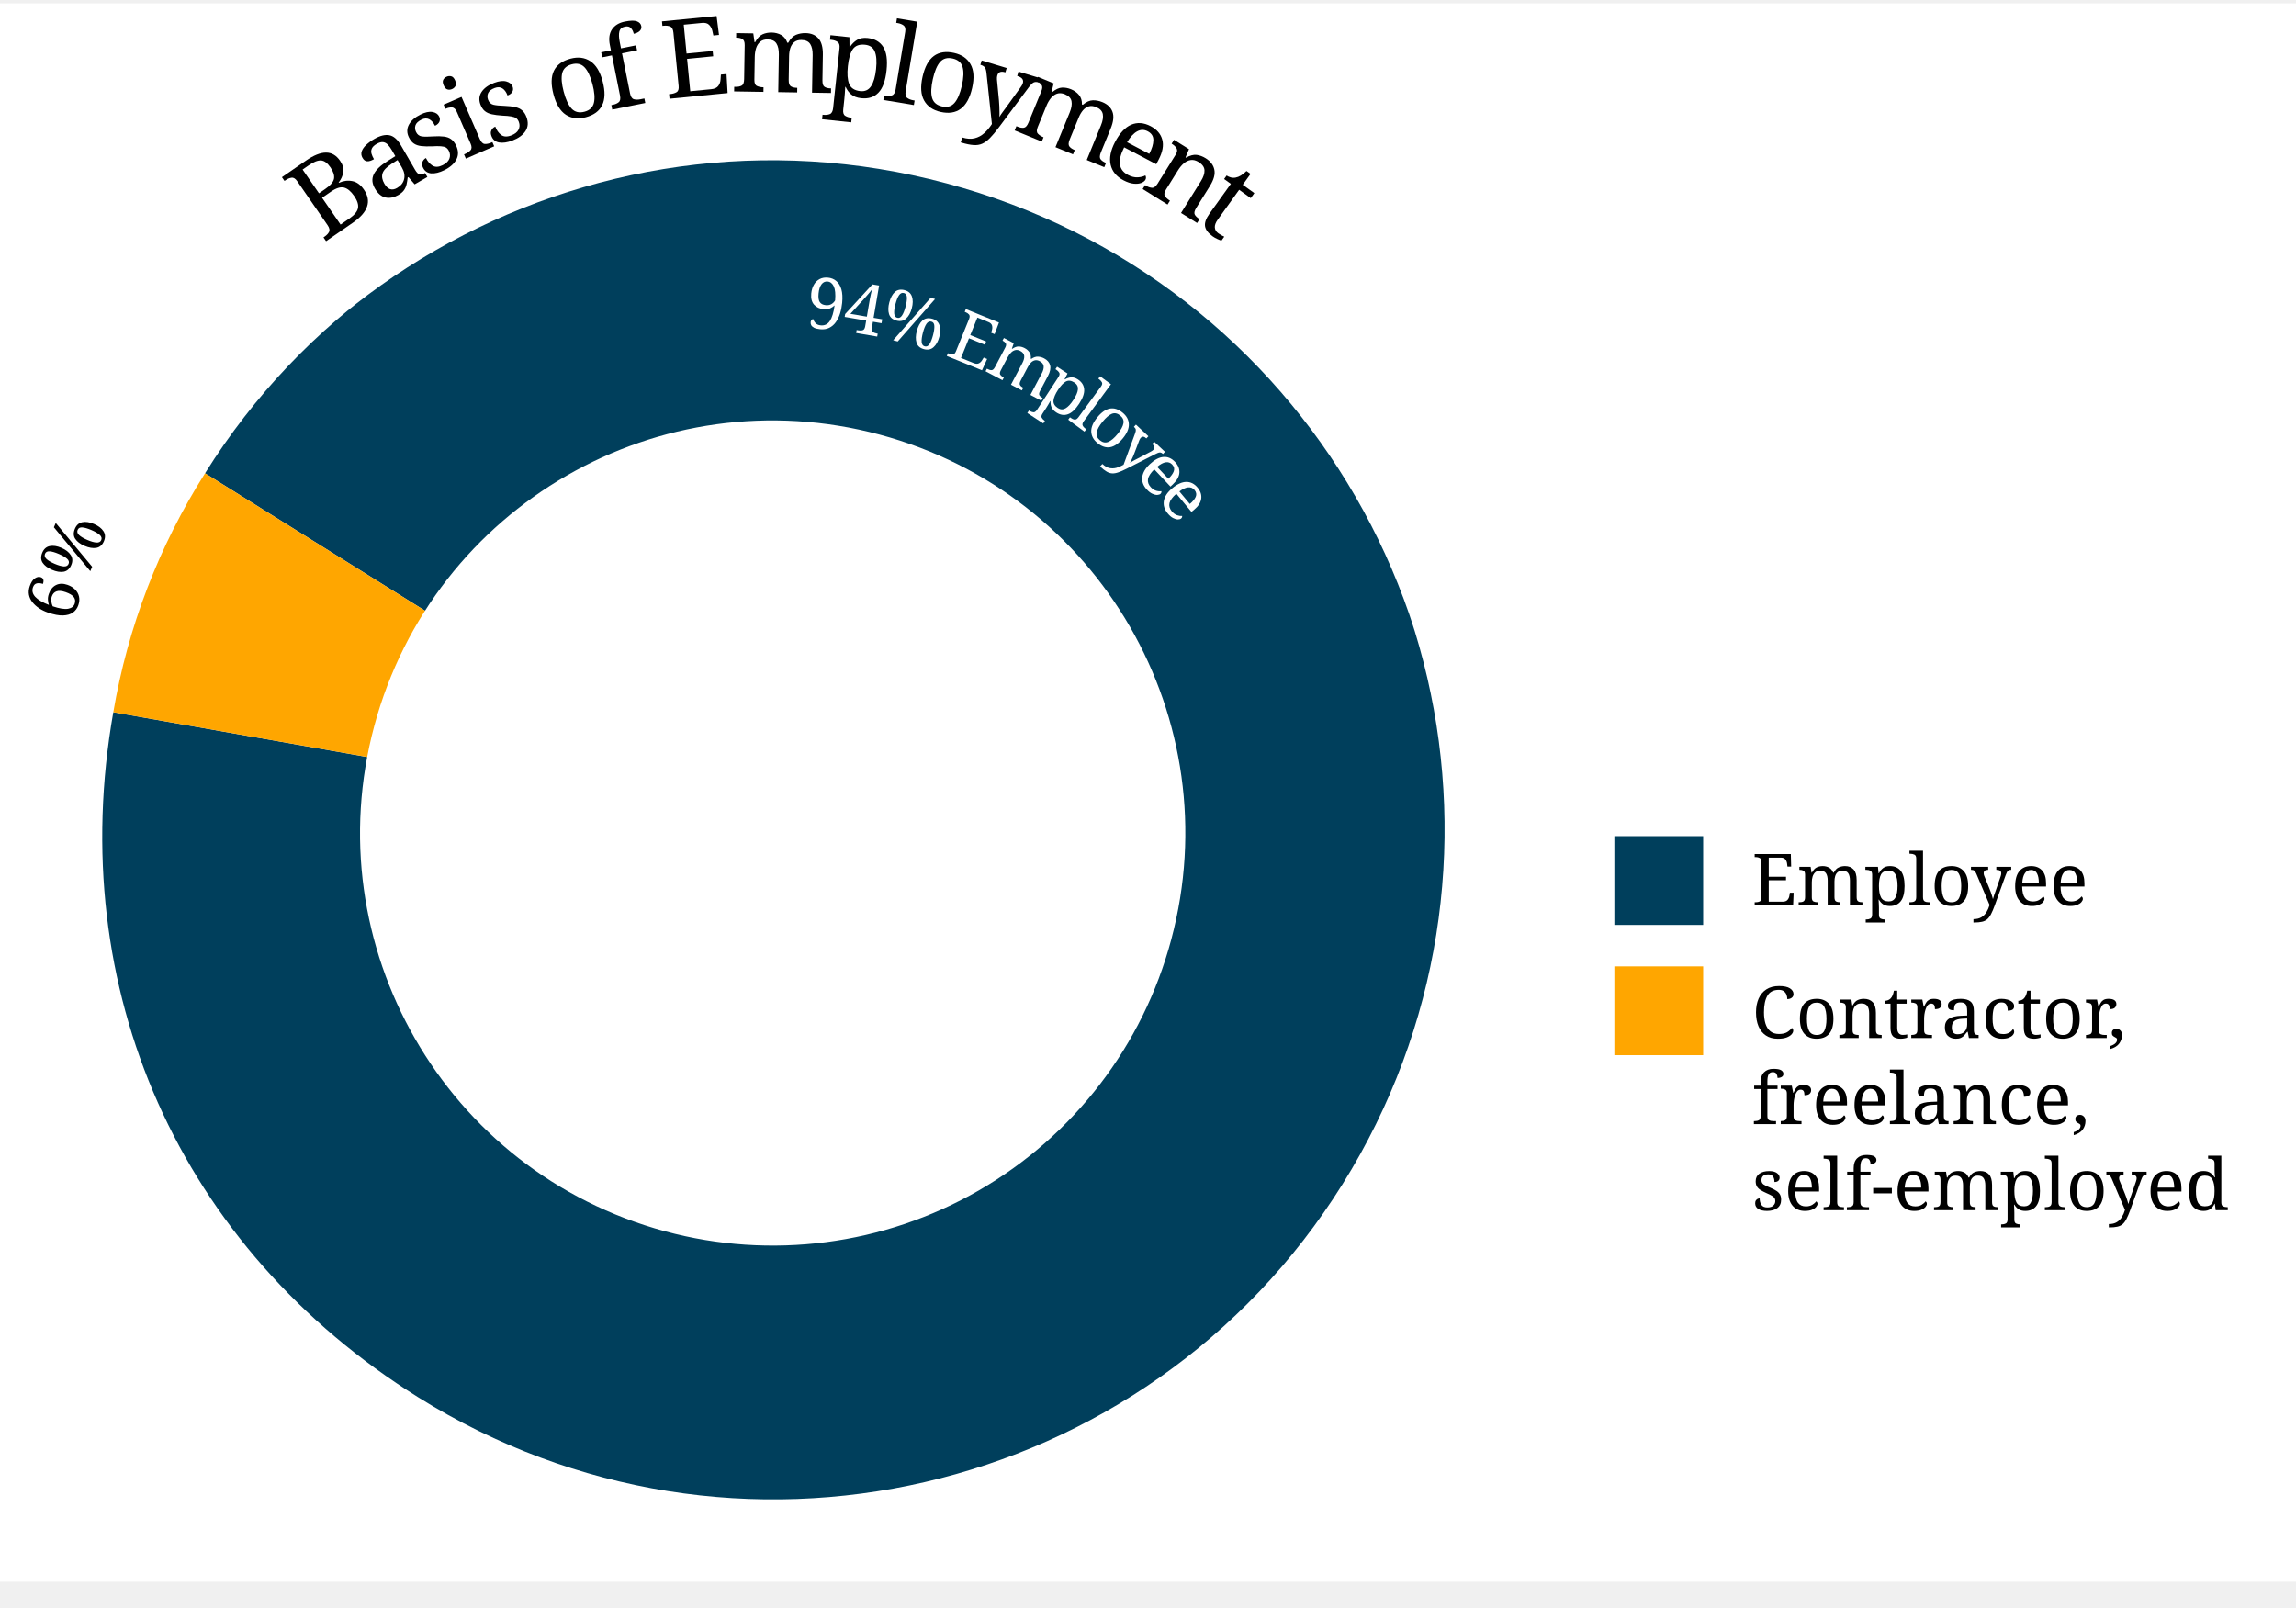
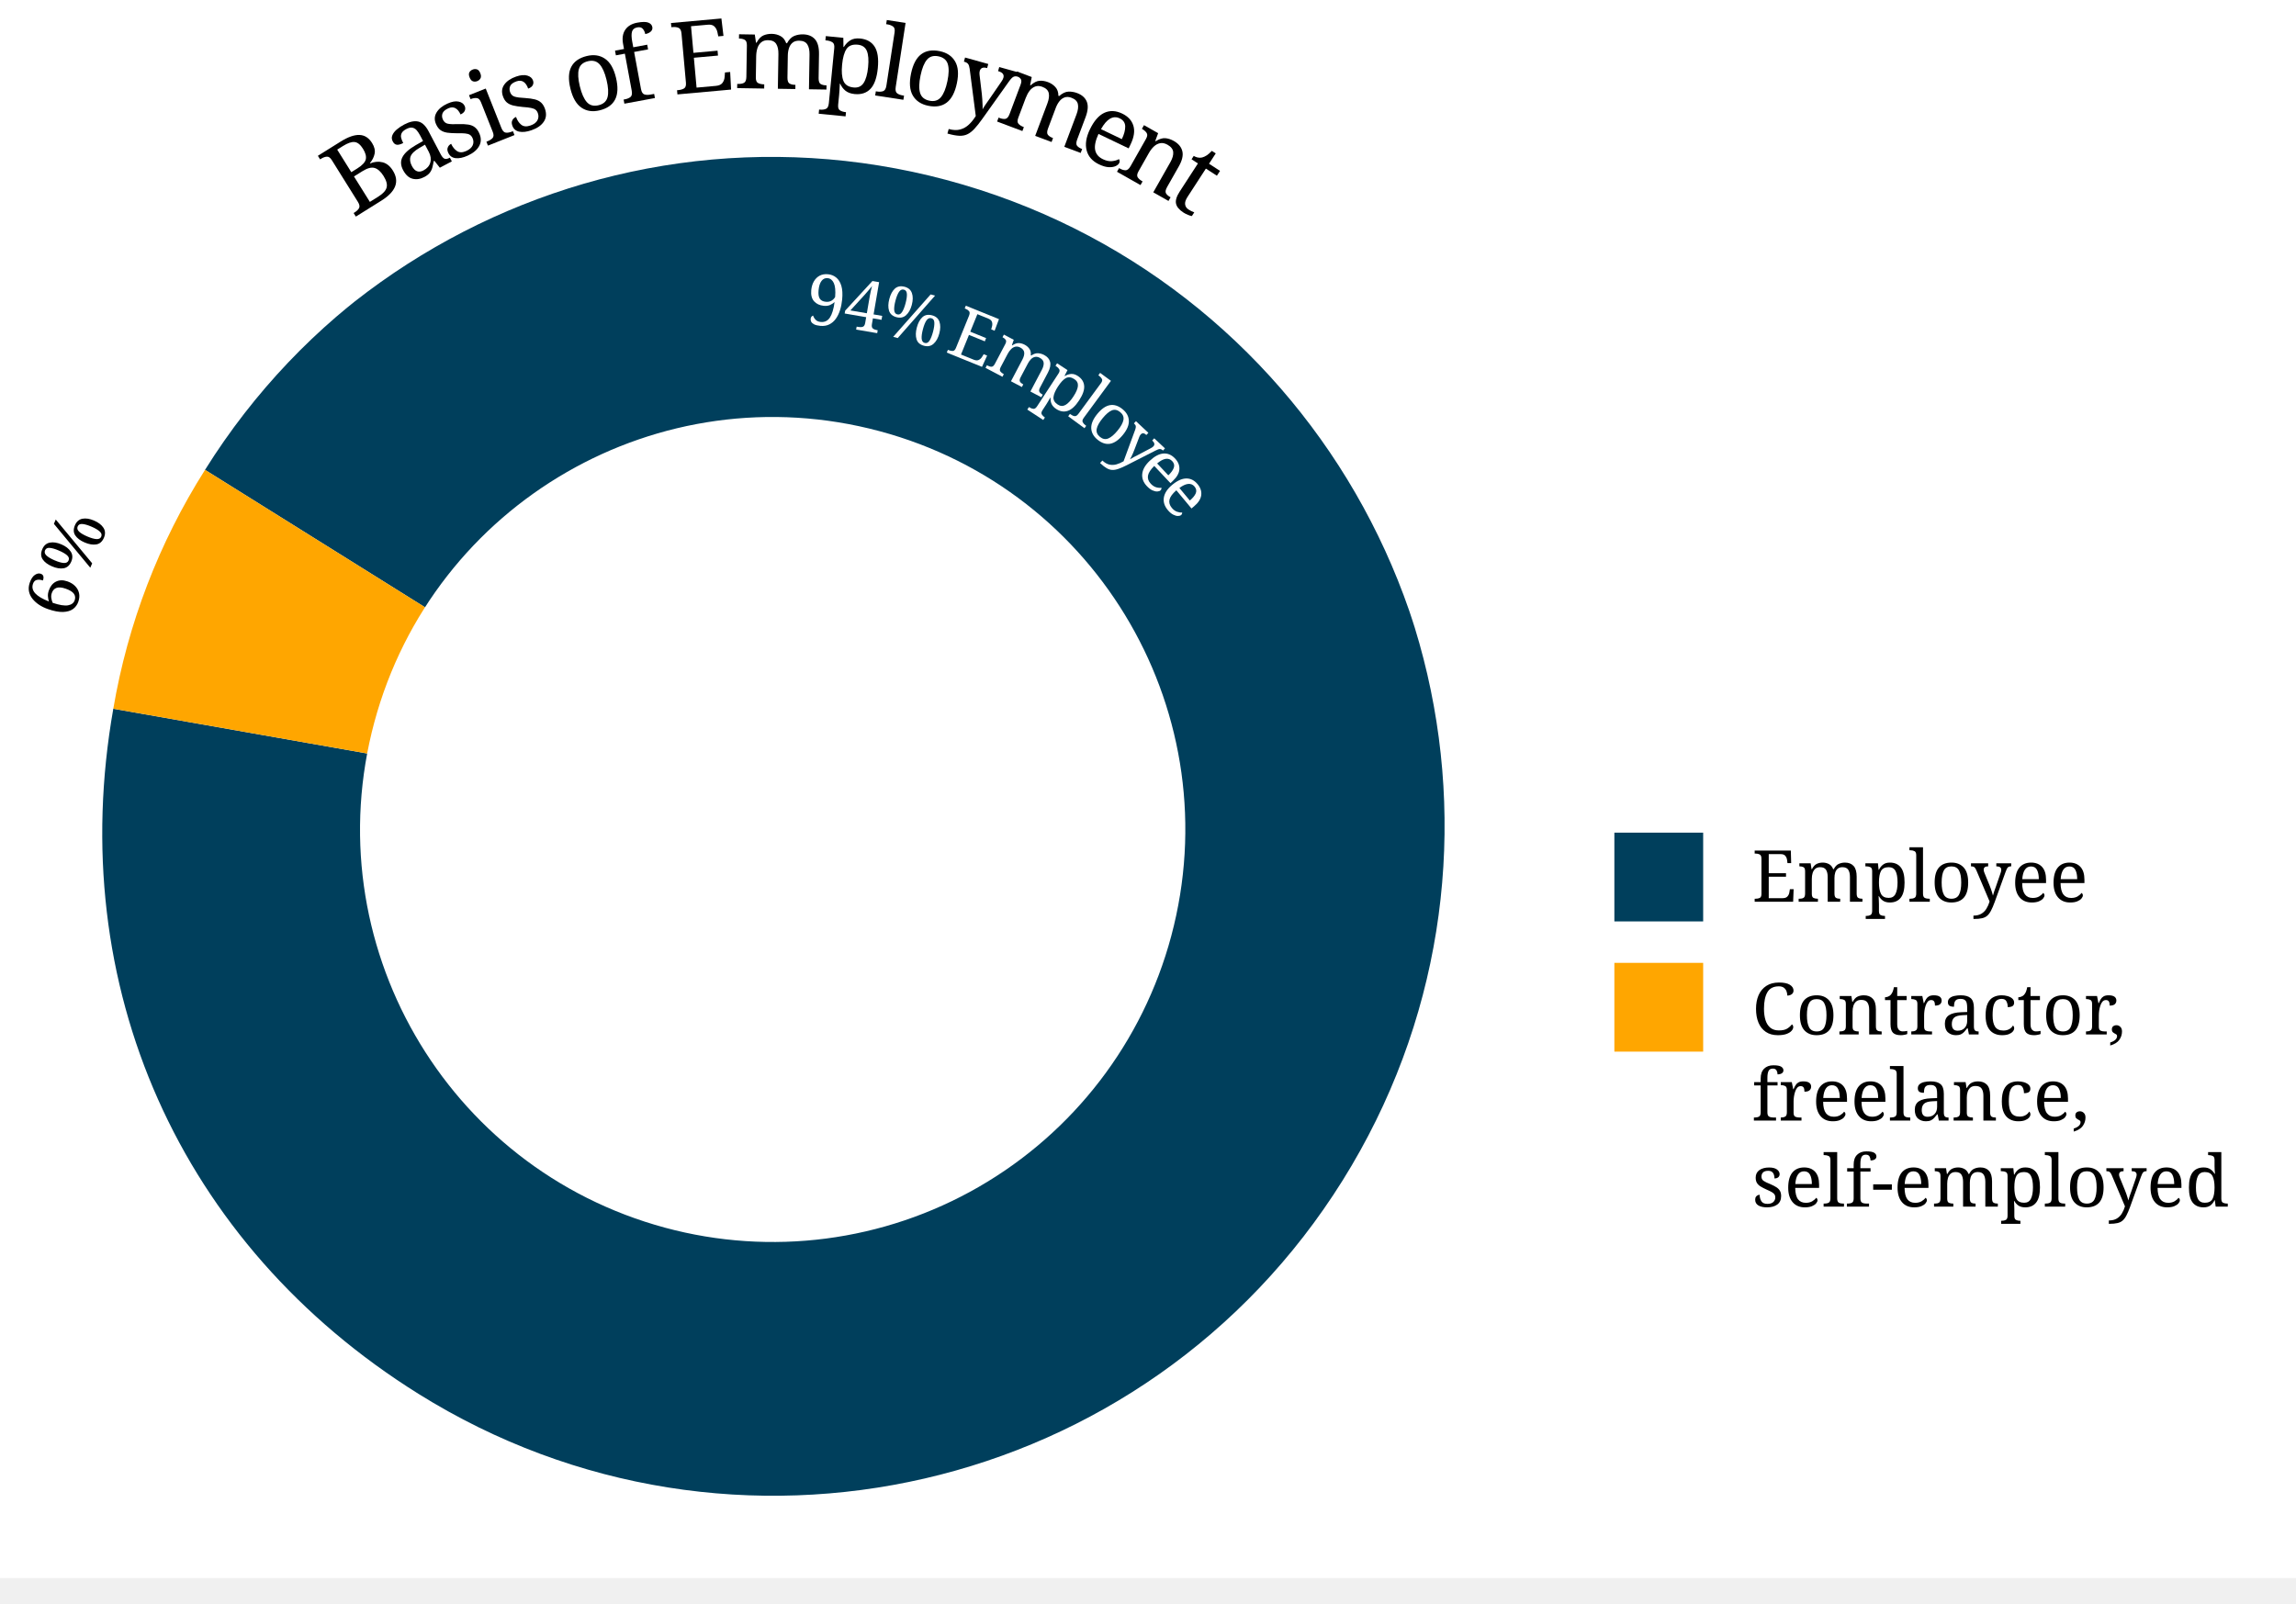
- <svg xmlns="http://www.w3.org/2000/svg" viewBox="0 0 640 448.09">
+ <svg xmlns="http://www.w3.org/2000/svg" viewBox="0 0 640 447.161">
  <defs>
-     <style>.cls-1{fill:none;}.cls-10,.cls-2{fill:#fff;}.cls-3{clip-path:url(#clip-path);}.cls-4,.cls-8{fill:#003f5c;}.cls-4,.cls-5{fill-rule:evenodd;}.cls-5,.cls-9{fill:#ffa600;}.cls-6{font-size:30.353px;}.cls-10,.cls-11,.cls-6,.cls-7{font-family:Georgia;}.cls-7{font-size:20px;}.cls-10{font-size:19.758px;}.cls-11{font-size:19.802px;}</style>
+     <style>.cls-1{fill:none;}.cls-10,.cls-2{fill:#fff;}.cls-3{clip-path:url(#clip-path);}.cls-4,.cls-8{fill:#003f5c;}.cls-4,.cls-5{fill-rule:evenodd;}.cls-5,.cls-9{fill:#ffa600;}.cls-6{font-size:28px;}.cls-10,.cls-11,.cls-6,.cls-7{font-family:Georgia;}.cls-7{font-size:20px;}.cls-10{font-size:19.758px;}.cls-11{font-size:19.802px;}</style>
    <clipPath id="clip-path">
-       <path class="cls-1" d="M263.811,51.109c-100.183-26.795-203.159,32.55-230.003,132.55S66.418,386.446,166.601,413.241s203.159-32.55,230.003-132.55S363.995,77.904,263.811,51.109Zm-78.42,292.132A114.999,114.999,0,1,1,326.476,261.935,114.963,114.963,0,0,1,185.392,343.241Z" />
+       <path class="cls-1" d="M263.811,50.179c-100.183-26.795-203.159,32.55-230.003,132.55S66.418,385.517,166.601,412.312s203.159-32.55,230.003-132.55S363.995,76.974,263.811,50.179Zm-78.42,292.132a114.999,114.999,0,1,1,141.084-81.306A114.963,114.963,0,0,1,185.392,342.312Z" />
    </clipPath>
  </defs>
  <g id="Layer_2" data-name="Layer 2">
    <g id="Basis_of_Employment" data-name="Basis of Employment">
      <g id="background">
-         <rect class="cls-2" y="0.929" width="640" height="440" />
+         <rect class="cls-2" width="640" height="440" />
      </g>
      <g id="Chart">
        <g class="cls-3">
-           <path class="cls-4" d="M215.697,231.007l-158.546-99.07C111.867,44.374,227.205,17.746,314.768,72.461s114.19,170.054,59.475,257.616-170.054,114.19-257.616,59.475c-66.547-41.584-98.669-113.731-85.043-191.01Z" />
-           <path class="cls-5" d="M215.697,231.007,31.584,198.543a181.193,181.193,0,0,1,25.568-66.606Z" />
+           <path class="cls-4" d="M215.697,230.077l-158.546-99.07c54.715-87.562,170.054-114.19,257.616-59.475s114.19,170.054,59.475,257.616-170.054,114.19-257.616,59.475C50.079,347.04,17.957,274.892,31.584,197.613Z" />
+           <path class="cls-5" d="M215.697,230.077,31.584,197.613a181.193,181.193,0,0,1,25.568-66.606Z" />
        </g>
      </g>
      <g id="Headline">
-         <text id="Headline-2" data-name="Headline" class="cls-6" transform="translate(89.9434 67.8872) rotate(-34.607)">B</text>
-         <text class="cls-6" transform="translate(105.4658 57.2363) rotate(-30.0402)">a</text>
-         <text class="cls-6" transform="translate(118.0088 49.9937) rotate(-26.3322)">s</text>
-         <text class="cls-6" transform="translate(129.2119 44.4902) rotate(-23.4528)">i</text>
-         <text class="cls-6" transform="translate(136.7471 41.1455) rotate(-20.5733)">s</text>
-         <text class="cls-6" transform="translate(148.4736 36.8008) rotate(-17.8983)"> </text>
-         <text class="cls-6" transform="translate(154.752 34.625) rotate(-14.7914)">o</text>
-         <text class="cls-6" transform="translate(169.8682 30.7114) rotate(-11.3516)">f</text>
-         <text class="cls-6" transform="translate(179.0449 28.8843) rotate(-9.1096)"> </text>
-         <text class="cls-6" transform="matrix(0.9953, -0.0972, 0.0972, 0.9953, 185.4756, 27.6343)">E</text>
-         <text class="cls-6" transform="translate(203.7939 25.4663) rotate(0.9287)">m</text>
-         <text class="cls-6" transform="matrix(0.9944, 0.1059, -0.1059, 0.9944, 229.3779, 25.9375)">p</text>
-         <text class="cls-6" transform="translate(245.8447 27.7974) rotate(9.4642)">l</text>
-         <text class="cls-6" transform="translate(253.7285 28.9785) rotate(12.7412)">o</text>
-         <text class="cls-6" transform="translate(268.8086 32.3813) rotate(16.8444)">y</text>
-         <text class="cls-6" transform="translate(282.0488 36.0366) rotate(22.301)">m</text>
-         <text class="cls-6" transform="translate(305.585 45.938) rotate(27.7143)">e</text>
-         <text class="cls-6" transform="translate(317.7969 52.2461) rotate(31.9634)">n</text>
-         <text class="cls-6" transform="translate(332.2676 61.3857) rotate(35.6542)">t</text>
+         <text id="Headline-2" data-name="Headline" class="cls-6" transform="translate(98.291 60.9528) rotate(-31.9851)">B</text>
+         <text class="cls-6" transform="matrix(0.8849, -0.4657, 0.4657, 0.8849, 113.0625, 51.779)">a</text>
+         <text class="cls-6" transform="translate(124.8965 45.5598) rotate(-24.3289)">s</text>
+         <text class="cls-6" transform="translate(135.4209 40.8366) rotate(-21.6636)">i</text>
+         <text class="cls-6" transform="translate(142.4844 37.968) rotate(-19)">s</text>
+         <text class="cls-6" transform="translate(153.4385 34.2453) rotate(-16.5224)"> </text>
+         <text class="cls-6" transform="translate(159.2744 32.3889) rotate(-13.6581)">o</text>
+         <text class="cls-6" transform="matrix(0.9833, -0.1819, 0.1819, 0.9833, 173.3057, 29.0456)">f</text>
+         <text class="cls-6" transform="translate(181.832 27.4821) rotate(-8.4058)"> </text>
+         <text class="cls-6" transform="translate(187.7715 26.4182) rotate(-5.1544)">E</text>
+         <text class="cls-6" transform="translate(204.7002 24.5529) rotate(0.9287)">m</text>
+         <text class="cls-6" transform="translate(228.3643 24.9724) rotate(5.6179)">p</text>
+         <text class="cls-6" transform="translate(243.5996 26.5612) rotate(8.7438)">l</text>
+         <text class="cls-6" transform="translate(250.8955 27.571) rotate(11.7665)">o</text>
+         <text class="cls-6" transform="translate(264.8711 30.4763) rotate(15.5545)">y</text>
+         <text class="cls-6" transform="matrix(0.936, 0.3519, -0.3519, 0.936, 277.2061, 33.6125)">m</text>
+         <text class="cls-6" transform="translate(299.2051 42.0934) rotate(25.6125)">e</text>
+         <text class="cls-6" transform="matrix(0.87, 0.4931, -0.4931, 0.87, 310.6787, 47.5056)">n</text>
+         <text class="cls-6" transform="matrix(0.839, 0.5441, -0.5441, 0.839, 324.3975, 55.3727)">t</text>
      </g>
      <g id="Legend">
-         <text class="cls-7" transform="translate(488.3427 289.3621)">Contractor,<tspan x="0" y="24">freelance,</tspan>
+         <text class="cls-7" transform="translate(488.3427 288.4326)">Contractor,<tspan x="0" y="24">freelance,</tspan>
          <tspan x="0" y="48">self-employed</tspan>
        </text>
-         <text class="cls-7" transform="translate(488.3427 252.3621)">Employee</text>
-         <rect id="Swatch_1" data-name="Swatch 1" class="cls-8" x="450" y="233.09" width="24.751" height="24.751" transform="translate(707.8409 -216.9099) rotate(90)" />
-         <rect id="Swatch_2" data-name="Swatch 2" class="cls-9" x="450" y="269.396" width="24.751" height="24.751" transform="translate(744.1469 -180.6038) rotate(90)" />
+         <text class="cls-7" transform="translate(488.3427 251.4326)">Employee</text>
+         <rect id="Swatch_1" data-name="Swatch 1" class="cls-8" x="450" y="232.161" width="24.751" height="24.751" transform="translate(706.9114 -217.8394) rotate(90)" />
+         <rect id="Swatch_2" data-name="Swatch 2" class="cls-9" x="450" y="268.467" width="24.751" height="24.751" transform="translate(743.2174 -181.5333) rotate(90)" />
      </g>
      <g id="Inner_Labels" data-name="Inner Labels">
-         <text class="cls-10" transform="translate(215.7119 83.0684) rotate(0.9288)"> </text>
-         <text class="cls-10" transform="translate(220.3808 83.1406) rotate(2.63)"> </text>
-         <text class="cls-10" transform="translate(224.2051 91.1309) rotate(5.5726)">9</text>
-         <text class="cls-10" transform="translate(234.458 92.1016) rotate(9.7229)">4</text>
-         <text class="cls-10" transform="matrix(0.9666, 0.2563, -0.2563, 0.9666, 244.4843, 93.6597)">%</text>
-         <text class="cls-10" transform="matrix(0.9467, 0.322, -0.322, 0.9467, 259.289, 97.7603)"> </text>
-         <text class="cls-10" transform="translate(263.2177 98.9512) rotate(22.1031)">E</text>
-         <text class="cls-10" transform="matrix(0.8846, 0.4663, -0.4663, 0.8846, 274.2285, 103.2441)">m</text>
-         <text class="cls-10" transform="translate(288.6543 110.9556) rotate(33.1597)">p</text>
-         <text class="cls-10" transform="matrix(0.8057, 0.5923, -0.5923, 0.8057, 297.5556, 116.8447)">l</text>
-         <text class="cls-10" transform="matrix(0.7734, 0.6339, -0.6339, 0.7734, 301.6572, 119.7573)">o</text>
-         <text class="cls-10" transform="translate(309.3418 126.0444) rotate(43.1323)">y</text>
-         <text class="cls-10" transform="matrix(0.6857, 0.7279, -0.7279, 0.6857, 315.9345, 132.1953)">e</text>
-         <text class="cls-10" transform="matrix(0.6394, 0.7689, -0.7689, 0.6394, 322.0215, 138.624)">e</text>
+         <text class="cls-10" transform="translate(215.7119 82.1389) rotate(0.9288)"> </text>
+         <text class="cls-10" transform="translate(220.3808 82.2111) rotate(2.63)"> </text>
+         <text class="cls-10" transform="translate(224.2051 90.2014) rotate(5.5726)">9</text>
+         <text class="cls-10" transform="translate(234.458 91.1721) rotate(9.7229)">4</text>
+         <text class="cls-10" transform="matrix(0.9666, 0.2563, -0.2563, 0.9666, 244.4843, 92.7302)">%</text>
+         <text class="cls-10" transform="matrix(0.9467, 0.322, -0.322, 0.9467, 259.289, 96.8308)"> </text>
+         <text class="cls-10" transform="translate(263.2177 98.0217) rotate(22.1031)">E</text>
+         <text class="cls-10" transform="matrix(0.8846, 0.4663, -0.4663, 0.8846, 274.2285, 102.3146)">m</text>
+         <text class="cls-10" transform="translate(288.6543 110.0261) rotate(33.1597)">p</text>
+         <text class="cls-10" transform="matrix(0.8057, 0.5923, -0.5923, 0.8057, 297.5556, 115.9152)">l</text>
+         <text class="cls-10" transform="matrix(0.7734, 0.6339, -0.6339, 0.7734, 301.6572, 118.8278)">o</text>
+         <text class="cls-10" transform="translate(309.3418 125.1149) rotate(43.1323)">y</text>
+         <text class="cls-10" transform="matrix(0.6857, 0.7279, -0.7279, 0.6857, 315.9345, 131.2658)">e</text>
+         <text class="cls-10" transform="matrix(0.6394, 0.7689, -0.7689, 0.6394, 322.0215, 137.6945)">e</text>
      </g>
      <g id="Outside_Labels" data-name="Outside Labels">
-         <text class="cls-11" transform="translate(19.6876 174.2609) rotate(-70.8366) scale(1.025 1)">6</text>
-         <text class="cls-11" transform="matrix(0.4039, -0.9421, 0.9191, 0.394, 23.2872, 163.6027)">%</text>
-         <text class="cls-11" transform="translate(29.8936 148.5768) rotate(-63.7157) scale(1.025 1)"> </text>
-         <text class="cls-11" transform="translate(32.0177 144.2746) rotate(-62.3226) scale(1.025 1)"> </text>
-         <text class="cls-11" transform="translate(34.2608 139.9977) rotate(-60.9236) scale(1.025 1)"> </text>
-         <text class="cls-11" transform="translate(36.5948 135.796) rotate(-59.5349) scale(1.025 1)"> </text>
-         <text class="cls-11" transform="translate(39.0284 131.6559) rotate(-58.1508) scale(1.025 1)"> </text>
-         <text class="cls-11" transform="translate(41.5723 127.5622) rotate(-56.7657) scale(1.025 1)"> </text>
-         <text class="cls-11" transform="matrix(0.5823, -0.8436, 0.823, 0.5681, 44.21, 123.5324)"> </text>
-         <text class="cls-11" transform="translate(46.9444 119.5695) rotate(-54.0088) scale(1.025 1)"> </text>
-         <text class="cls-11" transform="translate(49.7725 115.6735) rotate(-52.6363) scale(1.025 1)"> </text>
-         <text class="cls-11" transform="translate(52.6944 111.8473) rotate(-51.2669) scale(1.025 1)"> </text>
-         <text class="cls-11" transform="matrix(0.6602, -0.7841, 0.7649, 0.6441, 55.7052, 108.0915)"> </text>
-         <text class="cls-11" transform="matrix(0.6787, -0.7681, 0.7494, 0.6621, 58.8048, 104.4083)"> </text>
-         <text class="cls-11" transform="translate(61.9932 100.799) rotate(-47.1776) scale(1.025 1)"> </text>
-         <text class="cls-11" transform="translate(65.2657 97.2648) rotate(-45.8196) scale(1.025 1)"> </text>
-         <text class="cls-11" transform="translate(68.6251 93.8083) rotate(-44.4635) scale(1.025 1)"> </text>
-         <text class="cls-11" transform="matrix(0.7483, -0.7005, 0.6834, 0.7301, 72.0655, 90.4298)"> </text>
-         <text class="cls-11" transform="matrix(0.7646, -0.6827, 0.666, 0.7459, 75.5743, 87.1442)"> </text>
-         <text class="cls-11" transform="matrix(0.7804, -0.6645, 0.6483, 0.7614, 79.1612, 83.9396)"> </text>
-         <text class="cls-11" transform="matrix(0.7959, -0.6459, 0.6302, 0.7765, 82.8419, 80.8058)"> </text>
-         <text class="cls-11" transform="matrix(0.8108, -0.6271, 0.6118, 0.791, 86.5684, 77.7799)"> </text>
-         <text class="cls-11" transform="matrix(0.8253, -0.6079, 0.5931, 0.8051, 90.3829, 74.8273)"> </text>
-         <text class="cls-11" transform="matrix(0.8393, -0.5883, 0.574, 0.8189, 94.2725, 71.9625)"> </text>
-         <text class="cls-11" transform="matrix(0.8529, -0.5685, 0.5547, 0.8321, 98.2149, 69.1969)"> </text>
-         <text class="cls-11" transform="matrix(0.8659, -0.5486, 0.5352, 0.8447, 102.1973, 66.5412)"> </text>
-         <text class="cls-11" transform="translate(106.2774 63.9547) rotate(-31.0114) scale(1.025 1)"> </text>
-         <text class="cls-11" transform="translate(110.4073 61.4708) rotate(-29.6716) scale(1.025 1)"> </text>
-         <text class="cls-11" transform="matrix(0.9022, -0.4864, 0.4745, 0.8802, 114.6016, 59.0802)"> </text>
-         <text class="cls-11" transform="translate(118.8419 56.7931) rotate(-26.991) scale(1.025 1)"> </text>
-         <text class="cls-11" transform="translate(123.1075 54.6193) rotate(-25.6613) scale(1.025 1)"> </text>
-         <text class="cls-11" transform="translate(127.4688 52.5241) rotate(-24.3186) scale(1.025 1)"> </text>
-         <text class="cls-11" transform="translate(131.8516 50.5421) rotate(-22.9838) scale(1.025 1)"> </text>
-         <text class="cls-11" transform="translate(136.2872 48.6598) rotate(-21.6465) scale(1.025 1)"> </text>
-         <text class="cls-11" transform="translate(140.7608 46.883) rotate(-20.3124) scale(1.025 1)"> </text>
-         <text class="cls-11" transform="matrix(0.9693, -0.3333, 0.3252, 0.9457, 145.2862, 45.2072)"> </text>
-         <text class="cls-11" transform="translate(149.8438 43.6393) rotate(-17.6409) scale(1.025 1)"> </text>
-         <text class="cls-11" transform="translate(154.4122 42.1847) rotate(-16.3146) scale(1.025 1)"> </text>
-         <text class="cls-11" transform="translate(159.047 40.8278) rotate(-14.9801) scale(1.025 1)"> </text>
-         <text class="cls-11" transform="matrix(0.996, -0.242, 0.2361, 0.9717, 163.6886, 39.5846)"> </text>
-         <text class="cls-11" transform="translate(168.3946 38.4411) rotate(-12.3195) scale(1.025 1)"> </text>
-         <text class="cls-11" transform="translate(173.0821 37.4162) rotate(-10.9995) scale(1.025 1)"> </text>
-         <text class="cls-11" transform="translate(177.8106 36.4962) rotate(-9.6767) scale(1.025 1)"> </text>
-         <text class="cls-11" transform="matrix(1.0141, -0.149, 0.1454, 0.9894, 182.5577, 35.6857)"> </text>
-         <text class="cls-11" transform="translate(187.3448 34.9821) rotate(-7.0365) scale(1.025 1)"> </text>
-         <text class="cls-11" transform="translate(192.1251 34.3908) rotate(-5.7246) scale(1.025 1)"> </text>
-         <text class="cls-11" transform="translate(196.8975 33.9113) rotate(-4.422) scale(1.025 1)"> </text>
-         <text class="cls-11" transform="matrix(1.0235, -0.0558, 0.0544, 0.9985, 201.7052, 33.5387)"> </text>
-         <text class="cls-11" transform="translate(206.5225 33.2755) rotate(-1.8195) scale(1.025 1)"> </text>
-         <text class="cls-11" transform="translate(211.3682 33.1374) rotate(-0.9063) scale(1.025 1)"> </text>
-         <text class="cls-11" transform="translate(216.1505 33.0705) rotate(0.9063) scale(1.025 1)"> </text>
-         <text class="cls-11" transform="translate(220.9942 33.1398) rotate(2.0573) scale(1.025 1)"> </text>
-         <text class="cls-11" transform="matrix(1.0232, 0.0599, -0.0584, 0.9983, 225.7891, 33.3112)"> </text>
-         <text class="cls-11" transform="matrix(1.0216, 0.0832, -0.0811, 0.9967, 230.5977, 33.5915)"> </text>
-         <text class="cls-11" transform="translate(235.418 33.9831) rotate(5.967) scale(1.025 1)"> </text>
-         <text class="cls-11" transform="translate(240.2042 34.4826) rotate(7.2786) scale(1.025 1)"> </text>
-         <text class="cls-11" transform="translate(244.9796 35.0915) rotate(8.5941) scale(1.025 1)"> </text>
-         <text class="cls-11" transform="matrix(1.0097, 0.1766, -0.1722, 0.9851, 249.7569, 35.8131)"> </text>
-         <text class="cls-11" transform="translate(254.4805 36.6369) rotate(11.2354) scale(1.025 1)"> </text>
-         <text class="cls-11" transform="translate(259.2052 37.5744) rotate(12.5606) scale(1.025 1)"> </text>
-         <text class="cls-11" transform="translate(263.9268 38.6261) rotate(13.8943) scale(1.025 1)"> </text>
-         <text class="cls-11" transform="matrix(0.989, 0.2691, -0.2625, 0.9649, 268.5909, 39.779)"> </text>
-         <text class="cls-11" transform="translate(273.2462 41.0451) rotate(16.5537) scale(1.025 1)"> </text>
-         <text class="cls-11" transform="translate(277.8595 42.4147) rotate(17.8852) scale(1.025 1)"> </text>
-         <text class="cls-11" transform="translate(282.4444 43.8937) rotate(19.2193) scale(1.025 1)"> </text>
-         <text class="cls-11" transform="translate(286.9991 45.4801) rotate(20.5556) scale(1.025 1)"> </text>
-         <text class="cls-11" transform="translate(291.504 47.1686) rotate(21.8896) scale(1.025 1)"> </text>
-         <text class="cls-11" transform="translate(295.9757 48.964) rotate(23.2261) scale(1.025 1)"> </text>
-         <text class="cls-11" transform="translate(300.4112 50.8668) rotate(24.5659) scale(1.025 1)"> </text>
-         <text class="cls-11" transform="matrix(0.9221, 0.4477, -0.4368, 0.8996, 304.7745, 52.8595)"> </text>
-         <text class="cls-11" transform="matrix(0.9113, 0.4691, -0.4577, 0.8891, 309.1153, 54.966)"> </text>
-         <text class="cls-11" transform="matrix(0.9001, 0.4903, -0.4783, 0.8782, 313.3966, 57.1696)"> </text>
-         <text class="cls-11" transform="translate(317.6202 59.4679) rotate(29.9119) scale(1.025 1)"> </text>
-         <text class="cls-11" transform="translate(321.8126 61.88) rotate(31.2569) scale(1.025 1)"> </text>
-         <text class="cls-11" transform="translate(325.9093 64.3649) rotate(32.5896) scale(1.025 1)"> </text>
-         <text class="cls-11" transform="matrix(0.8504, 0.5722, -0.5582, 0.8297, 329.9727, 66.9616)"> </text>
-         <text class="cls-11" transform="translate(333.9698 69.6496) rotate(35.2741) scale(1.025 1)"> </text>
-         <text class="cls-11" transform="translate(337.8966 72.4259) rotate(36.6153) scale(1.025 1)"> </text>
-         <text class="cls-11" transform="matrix(0.8081, 0.6306, -0.6152, 0.7884, 341.7833, 75.3141)"> </text>
-         <text class="cls-11" transform="matrix(0.7931, 0.6493, -0.6335, 0.7738, 345.5675, 78.2653)"> </text>
-         <text class="cls-11" transform="translate(349.3087 81.3263) rotate(40.6587) scale(1.025 1)"> </text>
-         <text class="cls-11" transform="translate(352.9425 84.4464) rotate(42.0008) scale(1.025 1)"> </text>
-         <text class="cls-11" transform="matrix(0.7453, 0.7037, -0.6865, 0.7271, 356.5294, 87.6749)"> </text>
-         <text class="cls-11" transform="translate(360.0352 90.984) rotate(44.7087) scale(1.025 1)"> </text>
-         <text class="cls-11" transform="translate(363.461 94.3732) rotate(46.0651) scale(1.025 1)"> </text>
-         <text class="cls-11" transform="matrix(0.6935, 0.7548, -0.7364, 0.6766, 366.8038, 97.8419)"> </text>
-         <text class="cls-11" transform="translate(370.0626 101.3874) rotate(48.7845) scale(1.025 1)"> </text>
-         <text class="cls-11" transform="translate(373.2345 105.008) rotate(50.1484) scale(1.025 1)"> </text>
-         <text class="cls-11" transform="translate(376.3204 108.7028) rotate(51.5146) scale(1.025 1)"> </text>
-         <text class="cls-11" transform="translate(379.3175 112.4699) rotate(52.8841) scale(1.025 1)"> </text>
-         <text class="cls-11" transform="translate(382.2227 116.3083) rotate(54.2579) scale(1.025 1)"> </text>
-         <text class="cls-11" transform="translate(385.0362 120.216) rotate(55.6349) scale(1.025 1)"> </text>
-         <text class="cls-11" transform="matrix(0.558, 0.8598, -0.8388, 0.5444, 387.7559, 124.1911)"> </text>
+         <text class="cls-11" transform="translate(19.6876 173.3314) rotate(-70.8366) scale(1.025 1)">6</text>
+         <text class="cls-11" transform="matrix(0.4039, -0.9421, 0.9191, 0.394, 23.2872, 162.6732)">%</text>
+         <text class="cls-11" transform="translate(29.8936 147.6473) rotate(-63.7157) scale(1.025 1)"> </text>
+         <text class="cls-11" transform="translate(32.0177 143.3451) rotate(-62.3226) scale(1.025 1)"> </text>
+         <text class="cls-11" transform="translate(34.2608 139.0682) rotate(-60.9236) scale(1.025 1)"> </text>
+         <text class="cls-11" transform="translate(36.5948 134.8665) rotate(-59.5349) scale(1.025 1)"> </text>
+         <text class="cls-11" transform="translate(39.0284 130.7264) rotate(-58.1508) scale(1.025 1)"> </text>
+         <text class="cls-11" transform="translate(41.5723 126.6327) rotate(-56.7657) scale(1.025 1)"> </text>
+         <text class="cls-11" transform="matrix(0.5823, -0.8436, 0.823, 0.5681, 44.21, 122.6029)"> </text>
+         <text class="cls-11" transform="translate(46.9444 118.64) rotate(-54.0088) scale(1.025 1)"> </text>
+         <text class="cls-11" transform="translate(49.7725 114.744) rotate(-52.6363) scale(1.025 1)"> </text>
+         <text class="cls-11" transform="translate(52.6944 110.9178) rotate(-51.2669) scale(1.025 1)"> </text>
+         <text class="cls-11" transform="matrix(0.6602, -0.7841, 0.7649, 0.6441, 55.7052, 107.162)"> </text>
+         <text class="cls-11" transform="matrix(0.6787, -0.7681, 0.7494, 0.6621, 58.8048, 103.4788)"> </text>
+         <text class="cls-11" transform="translate(61.9932 99.8695) rotate(-47.1776) scale(1.025 1)"> </text>
+         <text class="cls-11" transform="translate(65.2657 96.3353) rotate(-45.8196) scale(1.025 1)"> </text>
+         <text class="cls-11" transform="translate(68.6251 92.8787) rotate(-44.4635) scale(1.025 1)"> </text>
+         <text class="cls-11" transform="matrix(0.7483, -0.7005, 0.6834, 0.7301, 72.0655, 89.5003)"> </text>
+         <text class="cls-11" transform="matrix(0.7646, -0.6827, 0.666, 0.7459, 75.5743, 86.2147)"> </text>
+         <text class="cls-11" transform="matrix(0.7804, -0.6645, 0.6483, 0.7614, 79.1612, 83.0101)"> </text>
+         <text class="cls-11" transform="matrix(0.7959, -0.6459, 0.6302, 0.7765, 82.8419, 79.8763)"> </text>
+         <text class="cls-11" transform="matrix(0.8108, -0.6271, 0.6118, 0.791, 86.5684, 76.8504)"> </text>
+         <text class="cls-11" transform="matrix(0.8253, -0.6079, 0.5931, 0.8051, 90.3829, 73.8978)"> </text>
+         <text class="cls-11" transform="matrix(0.8393, -0.5883, 0.574, 0.8189, 94.2725, 71.033)"> </text>
+         <text class="cls-11" transform="matrix(0.8529, -0.5685, 0.5547, 0.8321, 98.2149, 68.2674)"> </text>
+         <text class="cls-11" transform="matrix(0.8659, -0.5486, 0.5352, 0.8447, 102.1973, 65.6117)"> </text>
+         <text class="cls-11" transform="translate(106.2774 63.0252) rotate(-31.0114) scale(1.025 1)"> </text>
+         <text class="cls-11" transform="translate(110.4073 60.5413) rotate(-29.6716) scale(1.025 1)"> </text>
+         <text class="cls-11" transform="matrix(0.9022, -0.4864, 0.4745, 0.8802, 114.6016, 58.1507)"> </text>
+         <text class="cls-11" transform="translate(118.8419 55.8636) rotate(-26.991) scale(1.025 1)"> </text>
+         <text class="cls-11" transform="translate(123.1075 53.6898) rotate(-25.6613) scale(1.025 1)"> </text>
+         <text class="cls-11" transform="translate(127.4688 51.5946) rotate(-24.3186) scale(1.025 1)"> </text>
+         <text class="cls-11" transform="translate(131.8516 49.6126) rotate(-22.9838) scale(1.025 1)"> </text>
+         <text class="cls-11" transform="translate(136.2872 47.7303) rotate(-21.6465) scale(1.025 1)"> </text>
+         <text class="cls-11" transform="translate(140.7608 45.9535) rotate(-20.3124) scale(1.025 1)"> </text>
+         <text class="cls-11" transform="matrix(0.9693, -0.3333, 0.3252, 0.9457, 145.2862, 44.2777)"> </text>
+         <text class="cls-11" transform="translate(149.8438 42.7098) rotate(-17.6409) scale(1.025 1)"> </text>
+         <text class="cls-11" transform="translate(154.4122 41.2552) rotate(-16.3146) scale(1.025 1)"> </text>
+         <text class="cls-11" transform="translate(159.047 39.8983) rotate(-14.9801) scale(1.025 1)"> </text>
+         <text class="cls-11" transform="matrix(0.996, -0.242, 0.2361, 0.9717, 163.6886, 38.6551)"> </text>
+         <text class="cls-11" transform="translate(168.3946 37.5116) rotate(-12.3195) scale(1.025 1)"> </text>
+         <text class="cls-11" transform="translate(173.0821 36.4867) rotate(-10.9995) scale(1.025 1)"> </text>
+         <text class="cls-11" transform="translate(177.8106 35.5667) rotate(-9.6767) scale(1.025 1)"> </text>
+         <text class="cls-11" transform="matrix(1.0141, -0.149, 0.1454, 0.9894, 182.5577, 34.7562)"> </text>
+         <text class="cls-11" transform="translate(187.3448 34.0526) rotate(-7.0365) scale(1.025 1)"> </text>
+         <text class="cls-11" transform="translate(192.1251 33.4613) rotate(-5.7246) scale(1.025 1)"> </text>
+         <text class="cls-11" transform="translate(196.8975 32.9818) rotate(-4.422) scale(1.025 1)"> </text>
+         <text class="cls-11" transform="matrix(1.0235, -0.0558, 0.0544, 0.9985, 201.7052, 32.6092)"> </text>
+         <text class="cls-11" transform="translate(206.5225 32.346) rotate(-1.8195) scale(1.025 1)"> </text>
+         <text class="cls-11" transform="translate(211.3682 32.2079) rotate(-0.9063) scale(1.025 1)"> </text>
+         <text class="cls-11" transform="translate(216.1505 32.141) rotate(0.9063) scale(1.025 1)"> </text>
+         <text class="cls-11" transform="translate(220.9942 32.2103) rotate(2.0573) scale(1.025 1)"> </text>
+         <text class="cls-11" transform="matrix(1.0232, 0.0599, -0.0584, 0.9983, 225.7891, 32.3817)"> </text>
+         <text class="cls-11" transform="matrix(1.0216, 0.0832, -0.0811, 0.9967, 230.5977, 32.662)"> </text>
+         <text class="cls-11" transform="translate(235.418 33.0536) rotate(5.967) scale(1.025 1)"> </text>
+         <text class="cls-11" transform="translate(240.2042 33.5531) rotate(7.2786) scale(1.025 1)"> </text>
+         <text class="cls-11" transform="translate(244.9796 34.162) rotate(8.5941) scale(1.025 1)"> </text>
+         <text class="cls-11" transform="matrix(1.0097, 0.1766, -0.1722, 0.9851, 249.7569, 34.8836)"> </text>
+         <text class="cls-11" transform="translate(254.4805 35.7074) rotate(11.2354) scale(1.025 1)"> </text>
+         <text class="cls-11" transform="translate(259.2052 36.6449) rotate(12.5606) scale(1.025 1)"> </text>
+         <text class="cls-11" transform="translate(263.9268 37.6966) rotate(13.8943) scale(1.025 1)"> </text>
+         <text class="cls-11" transform="matrix(0.989, 0.2691, -0.2625, 0.9649, 268.5909, 38.8495)"> </text>
+         <text class="cls-11" transform="translate(273.2462 40.1156) rotate(16.5537) scale(1.025 1)"> </text>
+         <text class="cls-11" transform="translate(277.8595 41.4852) rotate(17.8852) scale(1.025 1)"> </text>
+         <text class="cls-11" transform="translate(282.4444 42.9642) rotate(19.2193) scale(1.025 1)"> </text>
+         <text class="cls-11" transform="translate(286.9991 44.5506) rotate(20.5556) scale(1.025 1)"> </text>
+         <text class="cls-11" transform="translate(291.504 46.2391) rotate(21.8896) scale(1.025 1)"> </text>
+         <text class="cls-11" transform="translate(295.9757 48.0345) rotate(23.2261) scale(1.025 1)"> </text>
+         <text class="cls-11" transform="translate(300.4112 49.9373) rotate(24.5659) scale(1.025 1)"> </text>
+         <text class="cls-11" transform="matrix(0.9221, 0.4477, -0.4368, 0.8996, 304.7745, 51.93)"> </text>
+         <text class="cls-11" transform="matrix(0.9113, 0.4691, -0.4577, 0.8891, 309.1153, 54.0365)"> </text>
+         <text class="cls-11" transform="matrix(0.9001, 0.4903, -0.4783, 0.8782, 313.3966, 56.2401)"> </text>
+         <text class="cls-11" transform="translate(317.6202 58.5384) rotate(29.9119) scale(1.025 1)"> </text>
+         <text class="cls-11" transform="translate(321.8126 60.9505) rotate(31.2569) scale(1.025 1)"> </text>
+         <text class="cls-11" transform="translate(325.9093 63.4354) rotate(32.5896) scale(1.025 1)"> </text>
+         <text class="cls-11" transform="matrix(0.8504, 0.5722, -0.5582, 0.8297, 329.9727, 66.0321)"> </text>
+         <text class="cls-11" transform="translate(333.9698 68.7201) rotate(35.2741) scale(1.025 1)"> </text>
+         <text class="cls-11" transform="translate(337.8966 71.4964) rotate(36.6153) scale(1.025 1)"> </text>
+         <text class="cls-11" transform="matrix(0.8081, 0.6306, -0.6152, 0.7884, 341.7833, 74.3846)"> </text>
+         <text class="cls-11" transform="matrix(0.7931, 0.6493, -0.6335, 0.7738, 345.5675, 77.3358)"> </text>
+         <text class="cls-11" transform="translate(349.3087 80.3968) rotate(40.6587) scale(1.025 1)"> </text>
+         <text class="cls-11" transform="translate(352.9425 83.5169) rotate(42.0008) scale(1.025 1)"> </text>
+         <text class="cls-11" transform="matrix(0.7453, 0.7037, -0.6865, 0.7271, 356.5294, 86.7454)"> </text>
+         <text class="cls-11" transform="translate(360.0352 90.0545) rotate(44.7087) scale(1.025 1)"> </text>
+         <text class="cls-11" transform="translate(363.461 93.4437) rotate(46.0651) scale(1.025 1)"> </text>
+         <text class="cls-11" transform="matrix(0.6935, 0.7548, -0.7364, 0.6766, 366.8038, 96.9124)"> </text>
+         <text class="cls-11" transform="translate(370.0626 100.4579) rotate(48.7845) scale(1.025 1)"> </text>
+         <text class="cls-11" transform="translate(373.2345 104.0785) rotate(50.1484) scale(1.025 1)"> </text>
+         <text class="cls-11" transform="translate(376.3204 107.7733) rotate(51.5146) scale(1.025 1)"> </text>
+         <text class="cls-11" transform="translate(379.3175 111.5404) rotate(52.8841) scale(1.025 1)"> </text>
+         <text class="cls-11" transform="translate(382.2227 115.3787) rotate(54.2579) scale(1.025 1)"> </text>
+         <text class="cls-11" transform="translate(385.0362 119.2865) rotate(55.6349) scale(1.025 1)"> </text>
+         <text class="cls-11" transform="matrix(0.558, 0.8598, -0.8388, 0.5444, 387.7559, 123.2616)"> </text>
      </g>
    </g>
  </g>
</svg>
